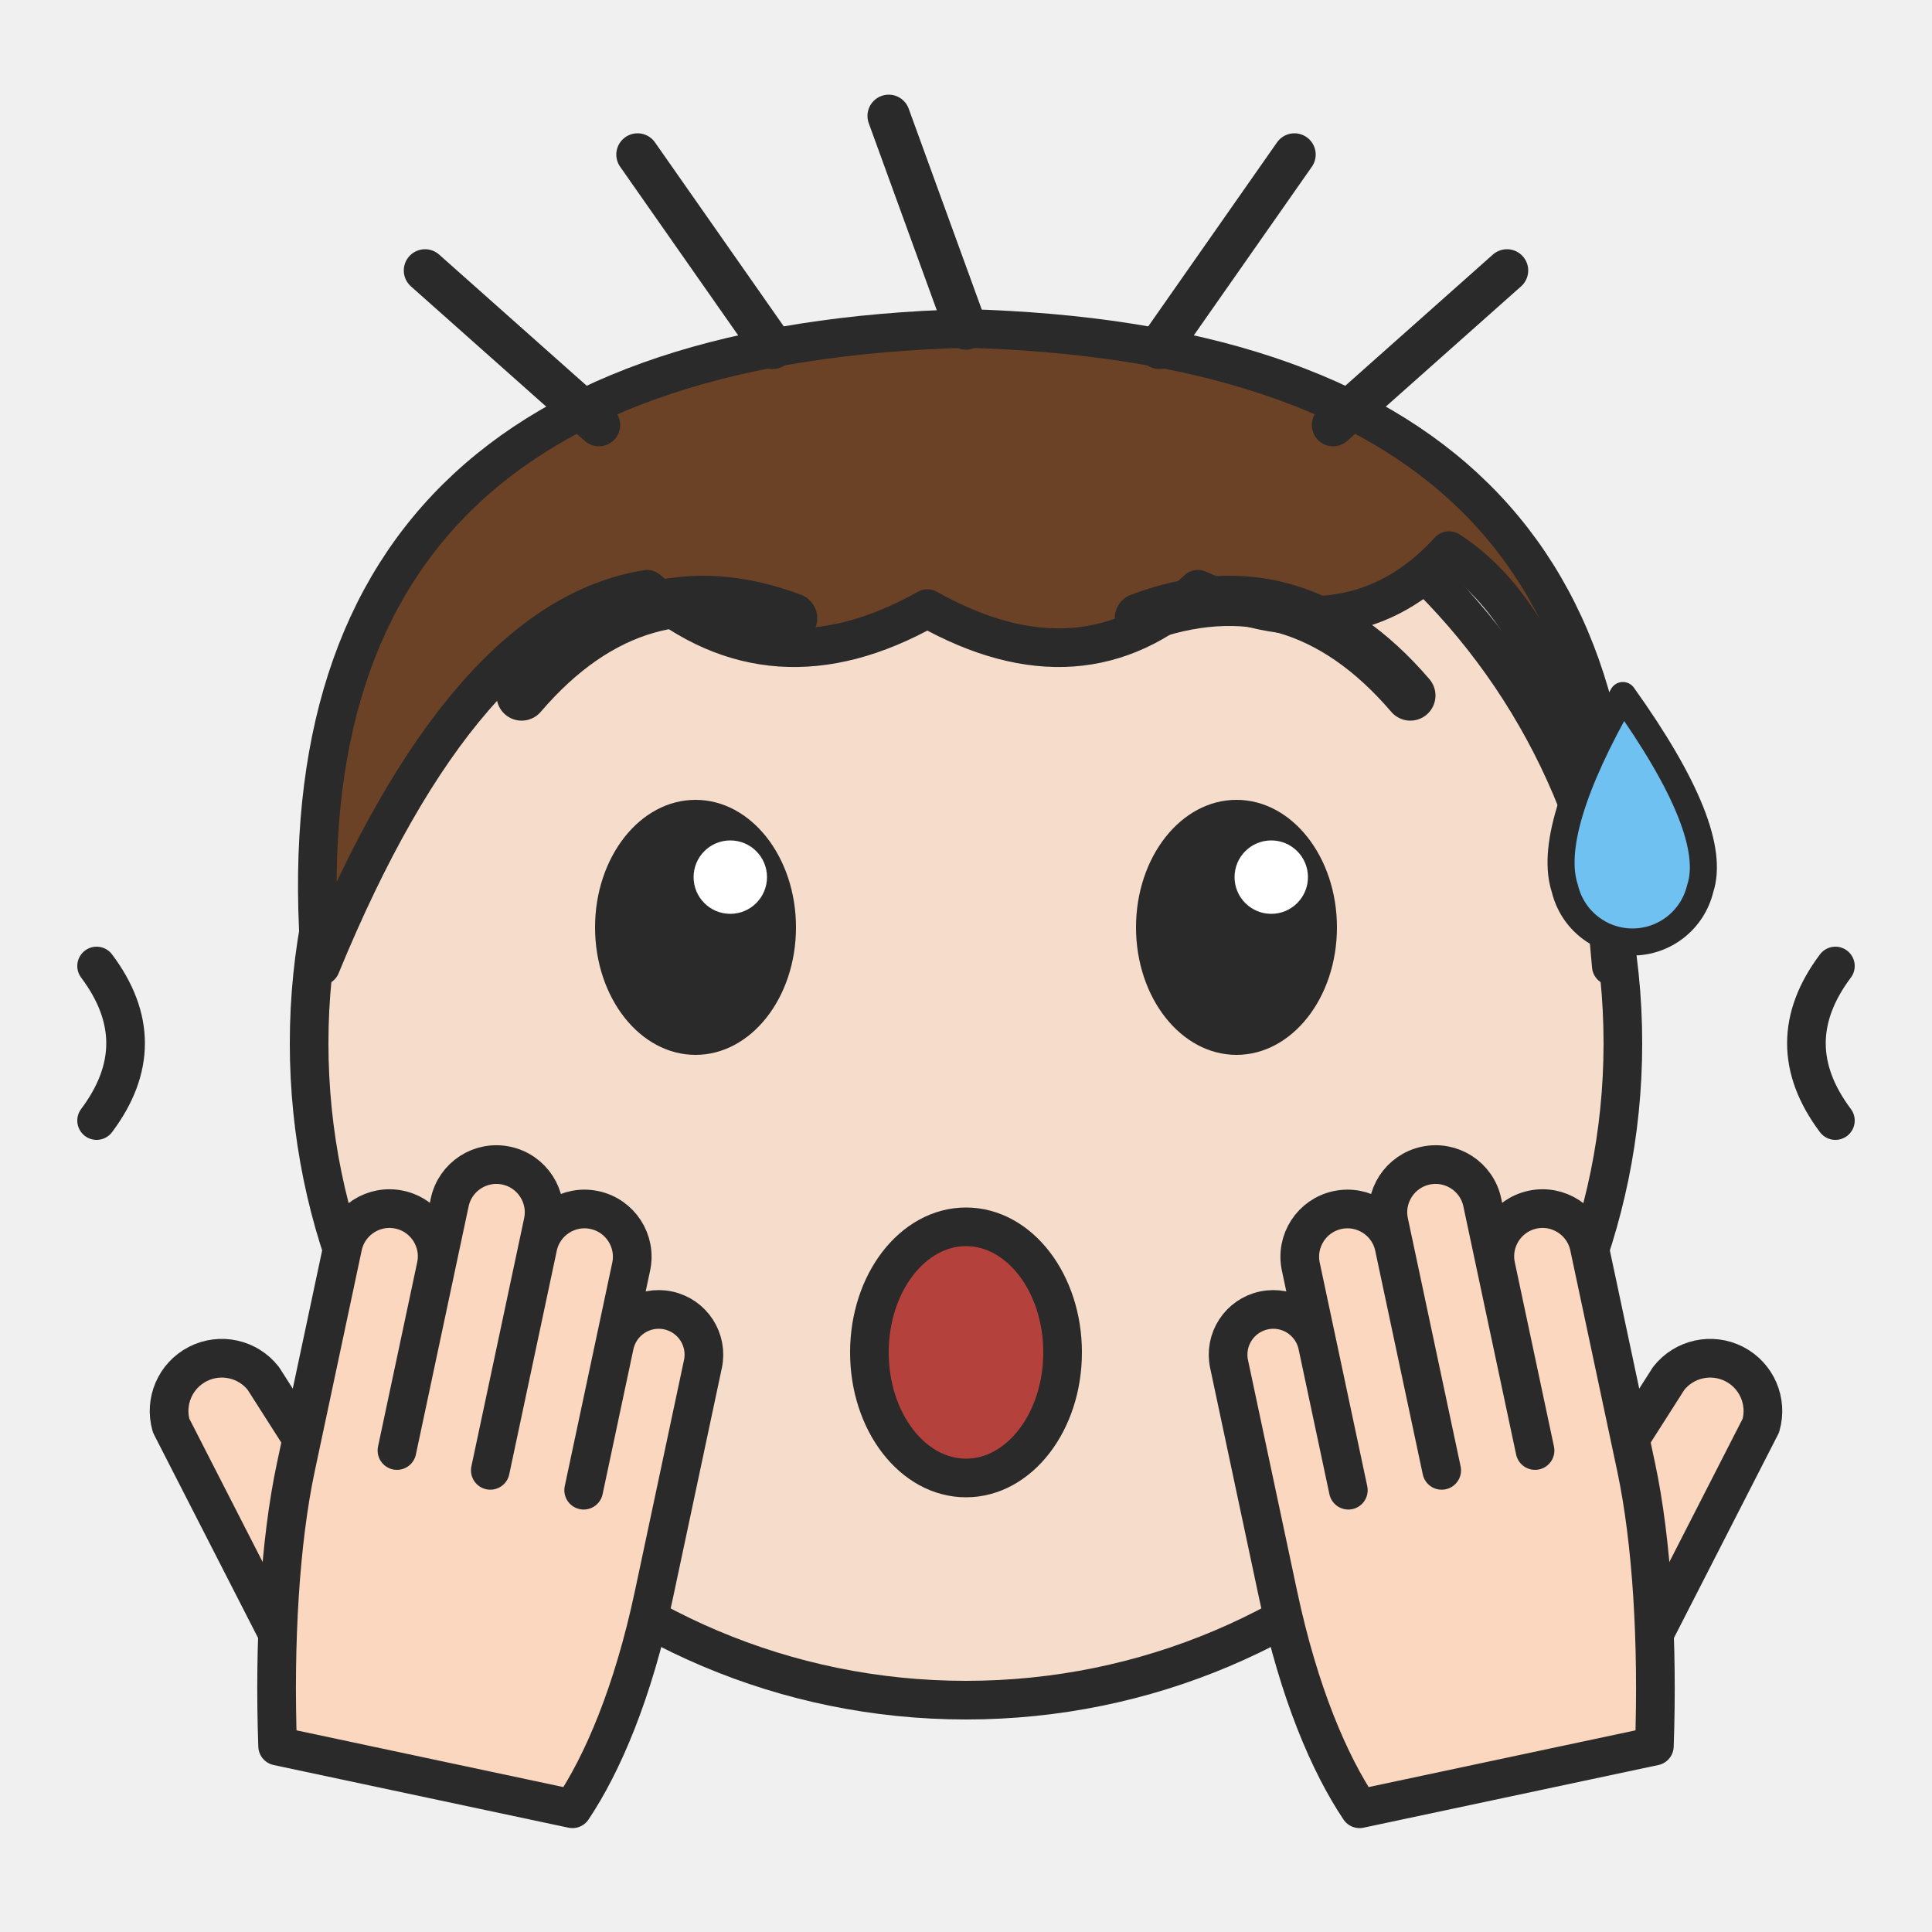
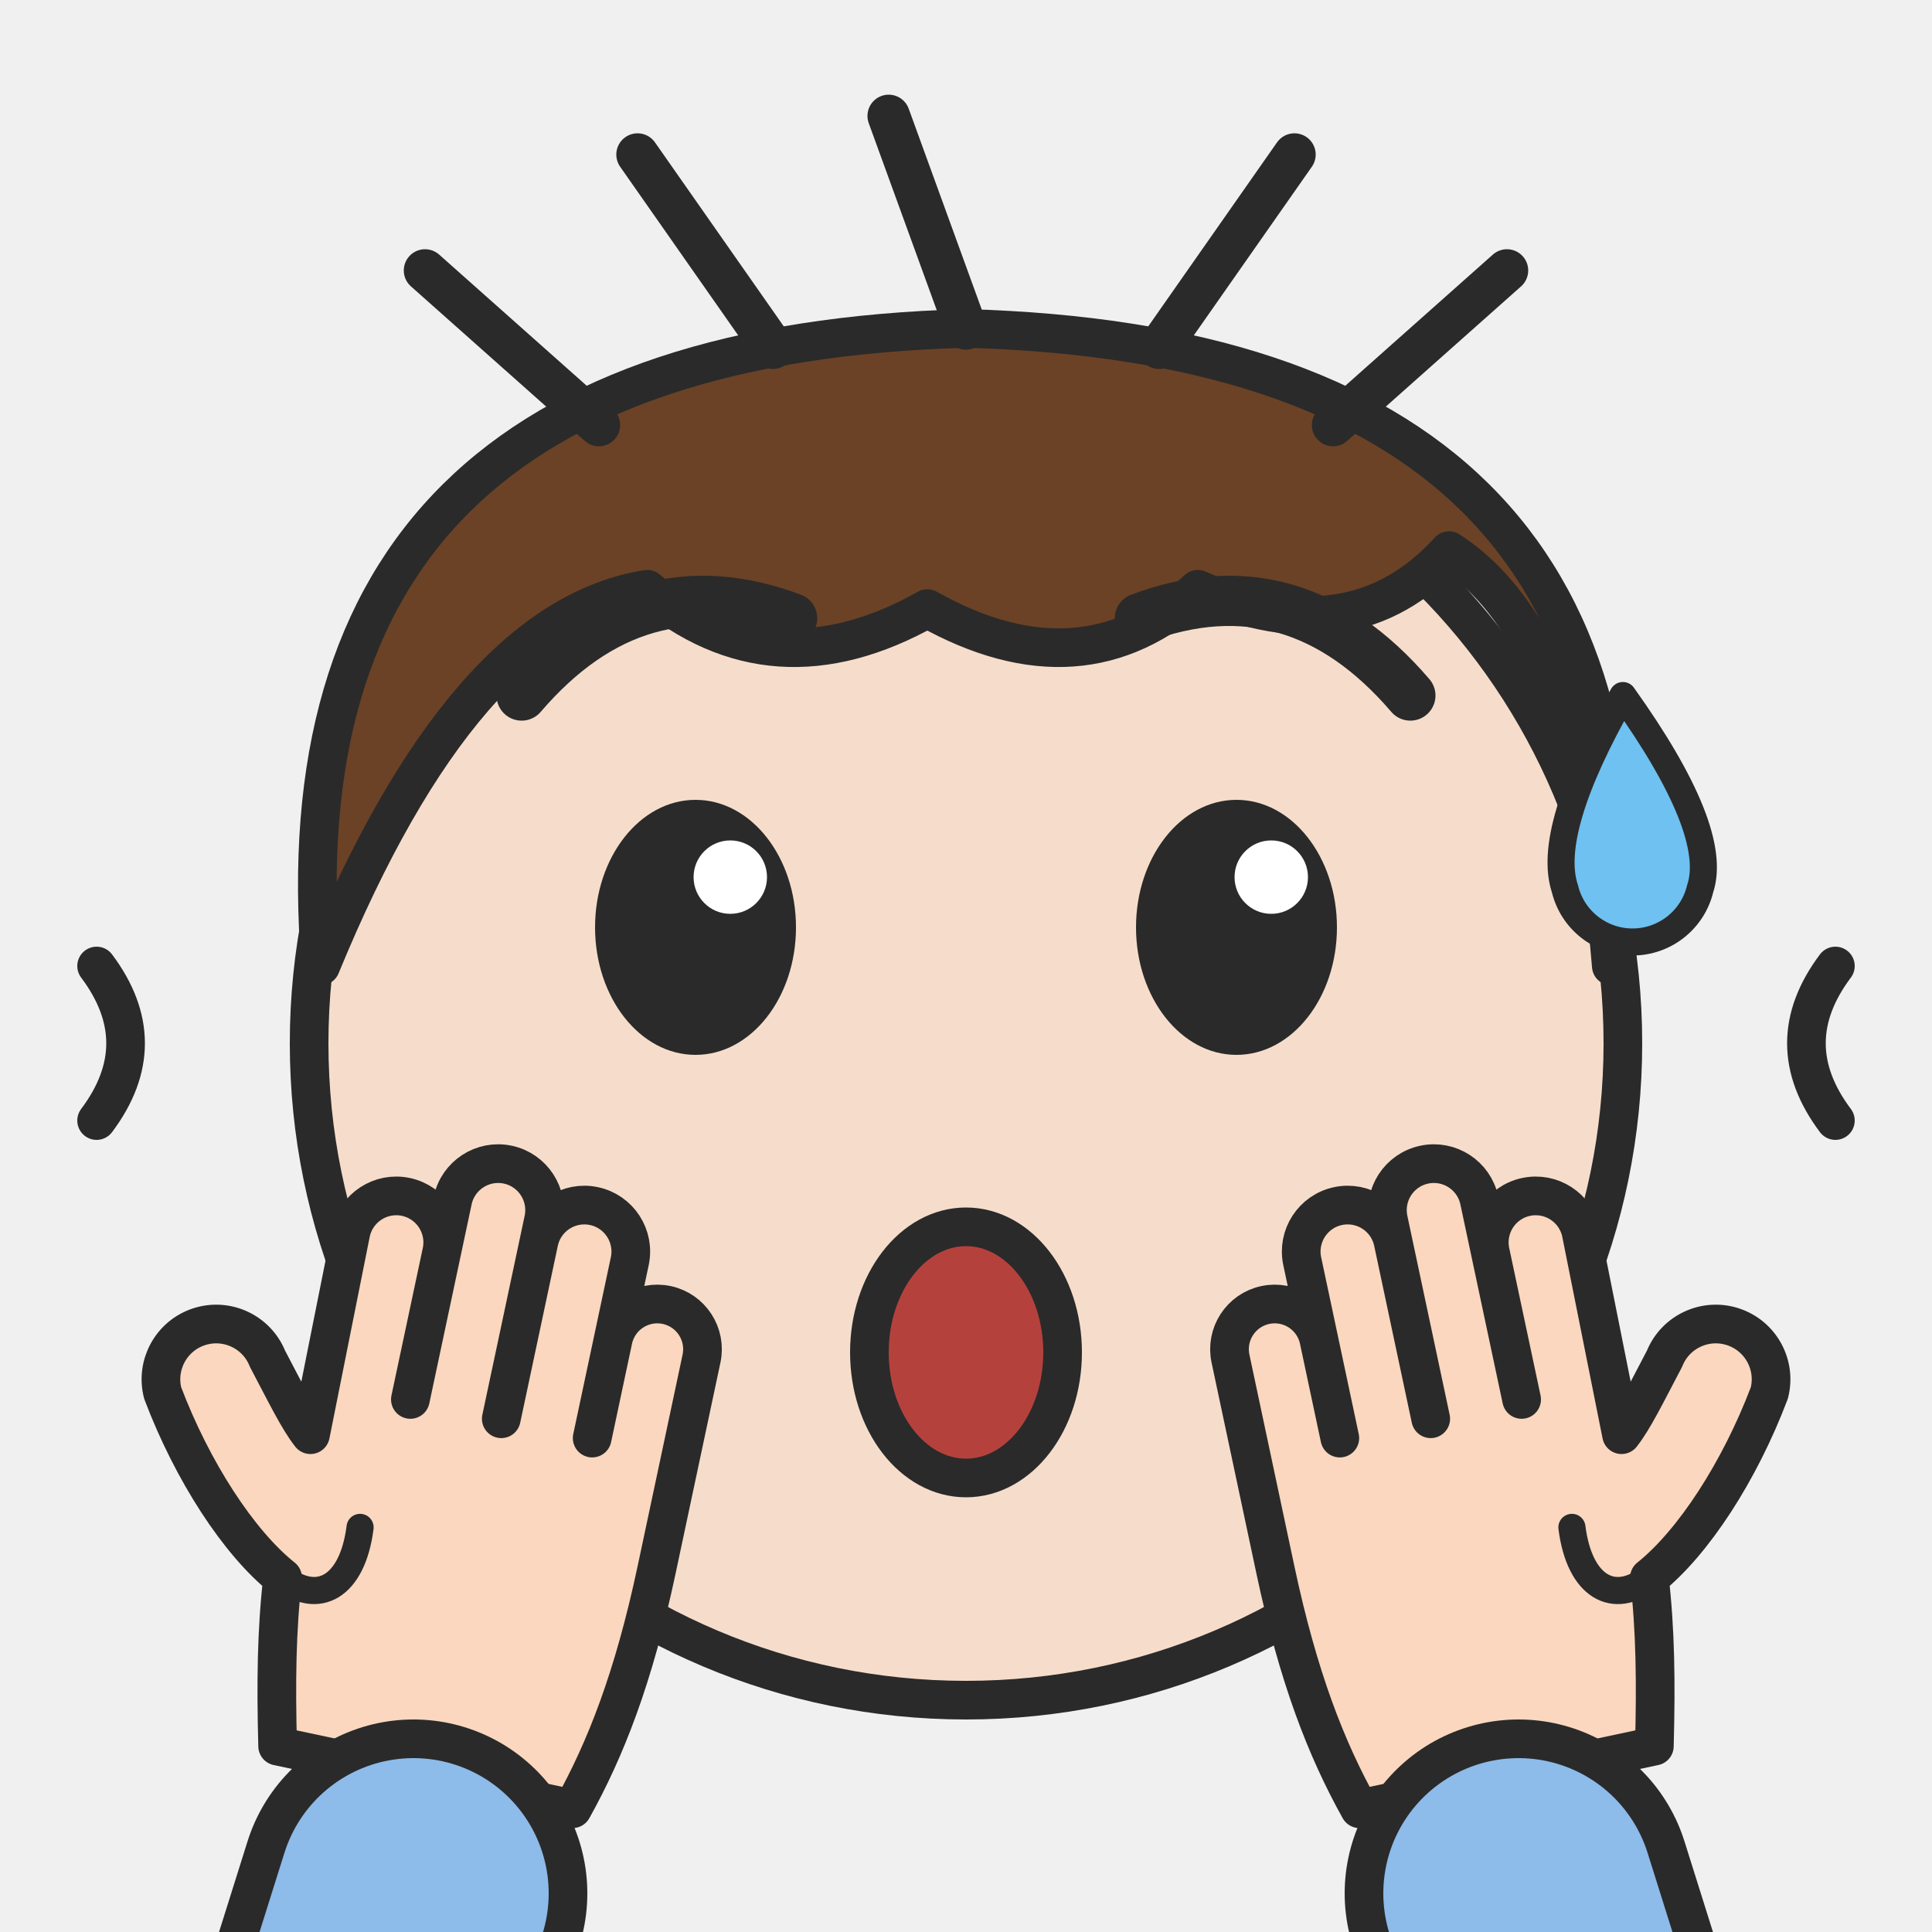
<svg xmlns="http://www.w3.org/2000/svg" viewBox="0 0 100 100" width="512" height="512" stroke-linecap="round" stroke-linejoin="round" role="img" aria-label="vystrašený">
  <circle cx="50" cy="54" r="34" fill="#F6DDCB" stroke="#2A2A2A" stroke-width="2" />
  <path d="M16.6 50 Q14 18 50 17 Q86 18 83.4 50 Q82 33 75 28.5 Q70 34 62 30.5 Q56 36 48 31.5 Q40 36 33.5 30.5 Q24 32 16.6 50 Z" fill="#6B4226" stroke="#2A2A2A" stroke-width="2" />
  <path d="M50 17 L46 6 M40 18 L33 8 M60 18 L67 8 M31 22 L22 14 M69 22 L78 14" fill="none" stroke="#2A2A2A" stroke-width="2.2" />
  <path d="M27 36 Q33 29 41 32" fill="none" stroke="#2A2A2A" stroke-width="2.6" />
  <path d="M59 32 Q67 29 73 36" fill="none" stroke="#2A2A2A" stroke-width="2.6" />
  <ellipse cx="36" cy="48" rx="5.2" ry="6.6" fill="#2A2A2A" stroke="#2A2A2A" stroke-width="0" />
  <circle cx="37.8" cy="45.4" r="1.9" fill="#FFFFFF" stroke="#2A2A2A" stroke-width="0" />
  <ellipse cx="64" cy="48" rx="5.2" ry="6.6" fill="#2A2A2A" stroke="#2A2A2A" stroke-width="0" />
  <circle cx="65.8" cy="45.4" r="1.9" fill="#FFFFFF" stroke="#2A2A2A" stroke-width="0" />
  <ellipse cx="50" cy="70" rx="5" ry="6.5" fill="#B5413D" stroke="#2A2A2A" stroke-width="2" />
  <path d="M84 36 Q80 43 81 46 A3.6 3.6 0 0 0 88 46 Q89 43 84 36 Z" fill="#6EC1F0" stroke="#2A2A2A" stroke-width="1.4" />
  <g transform="translate(22 92) rotate(12) scale(1.3 1.3)">
-     <path d="M-5 -2 L-12.8 -11.6 A2.1 2.1 0 0 1 -9.6 -14.2 L-3.5 -8 Z" fill="#FAD7BE" stroke="#2A2A2A" stroke-width="1.54" />
-     <path d="M-6 0 C-7 -4 -7.6 -8 -7.6 -11 L-7.6 -20 A1.9 1.9 0 0 1 -3.8 -20 L-3.8 -12.5 L-3.8 -22.6 A1.9 1.9 0 0 1 0 -22.6 L0 -12.5 L0 -21.6 A1.9 1.9 0 0 1 3.8 -21.6 L3.8 -12.5 L3.8 -18.4 A1.8 1.8 0 0 1 7.4 -18.4 L7.4 -9 C7.4 -5 6.8 -2 6 0 Z" fill="#FAD7BE" stroke="#2A2A2A" stroke-width="1.54" />
+     <path d="M-6 0 C-6.6 -2.5 -7 -4.5 -7.2 -6.6 C-9.2 -7.6 -11.6 -10 -13.4 -12.8 A2.2 2.2 0 0 1 -9.6 -15 C-8.6 -13.8 -7.9 -12.9 -7.3 -12.4 L-7.4 -20.6 A1.85 1.85 0 0 1 -3.7 -20.6 L-3.7 -14.6 L-3.7 -22.7 A1.85 1.85 0 0 1 0 -22.7 L0 -14.6 L0 -21.8 A1.85 1.85 0 0 1 3.7 -21.8 L3.7 -14.6 L3.7 -18.6 A1.8 1.8 0 0 1 7.3 -18.6 L7.3 -10 C7.3 -5.6 6.8 -2.6 6 0 Z" fill="#FAD7BE" stroke="#2A2A2A" stroke-width="1.54" />
+     <path d="M-7.2 -6.6 C-5.6 -5.8 -4.4 -6.8 -4.6 -9.2" fill="none" stroke="#2A2A2A" stroke-width="1.08" />
  </g>
  <g transform="translate(78 92) rotate(-12) scale(-1.3 1.3)">
-     <path d="M-5 -2 L-12.8 -11.6 A2.1 2.1 0 0 1 -9.6 -14.2 L-3.5 -8 Z" fill="#FAD7BE" stroke="#2A2A2A" stroke-width="1.54" />
-     <path d="M-6 0 C-7 -4 -7.6 -8 -7.6 -11 L-7.6 -20 A1.9 1.9 0 0 1 -3.8 -20 L-3.8 -12.5 L-3.8 -22.6 A1.9 1.9 0 0 1 0 -22.6 L0 -12.5 L0 -21.6 A1.9 1.9 0 0 1 3.8 -21.6 L3.8 -12.5 L3.8 -18.4 A1.8 1.8 0 0 1 7.4 -18.4 L7.4 -9 C7.4 -5 6.8 -2 6 0 Z" fill="#FAD7BE" stroke="#2A2A2A" stroke-width="1.54" />
+     <path d="M-6 0 C-6.6 -2.5 -7 -4.5 -7.2 -6.6 C-9.2 -7.6 -11.6 -10 -13.4 -12.8 A2.2 2.2 0 0 1 -9.6 -15 C-8.6 -13.8 -7.9 -12.9 -7.3 -12.4 L-7.4 -20.6 A1.85 1.85 0 0 1 -3.7 -20.6 L-3.7 -14.6 L-3.7 -22.7 A1.85 1.85 0 0 1 0 -22.7 L0 -14.6 L0 -21.8 A1.85 1.85 0 0 1 3.7 -21.8 L3.7 -14.6 L3.7 -18.6 A1.8 1.8 0 0 1 7.3 -18.6 L7.3 -10 C7.3 -5.6 6.8 -2.6 6 0 Z" fill="#FAD7BE" stroke="#2A2A2A" stroke-width="1.54" />
+     <path d="M-7.2 -6.6 C-5.6 -5.8 -4.4 -6.8 -4.6 -9.2" fill="none" stroke="#2A2A2A" stroke-width="1.08" />
  </g>
+   <path d="M17 112 L21.4 98" fill="none" stroke="#2A2A2A" stroke-width="18" />
+   <path d="M17 112 L21.4 98" fill="none" stroke="#8DBBEA" stroke-width="14" />
+   <path d="M83 112 L78.6 98" fill="none" stroke="#2A2A2A" stroke-width="18" />
+   <path d="M83 112 L78.6 98" fill="none" stroke="#8DBBEA" stroke-width="14" />
  <path d="M5 50 Q8 54 5 58 M95 50 Q92 54 95 58" fill="none" stroke="#2A2A2A" stroke-width="2" />
</svg>
